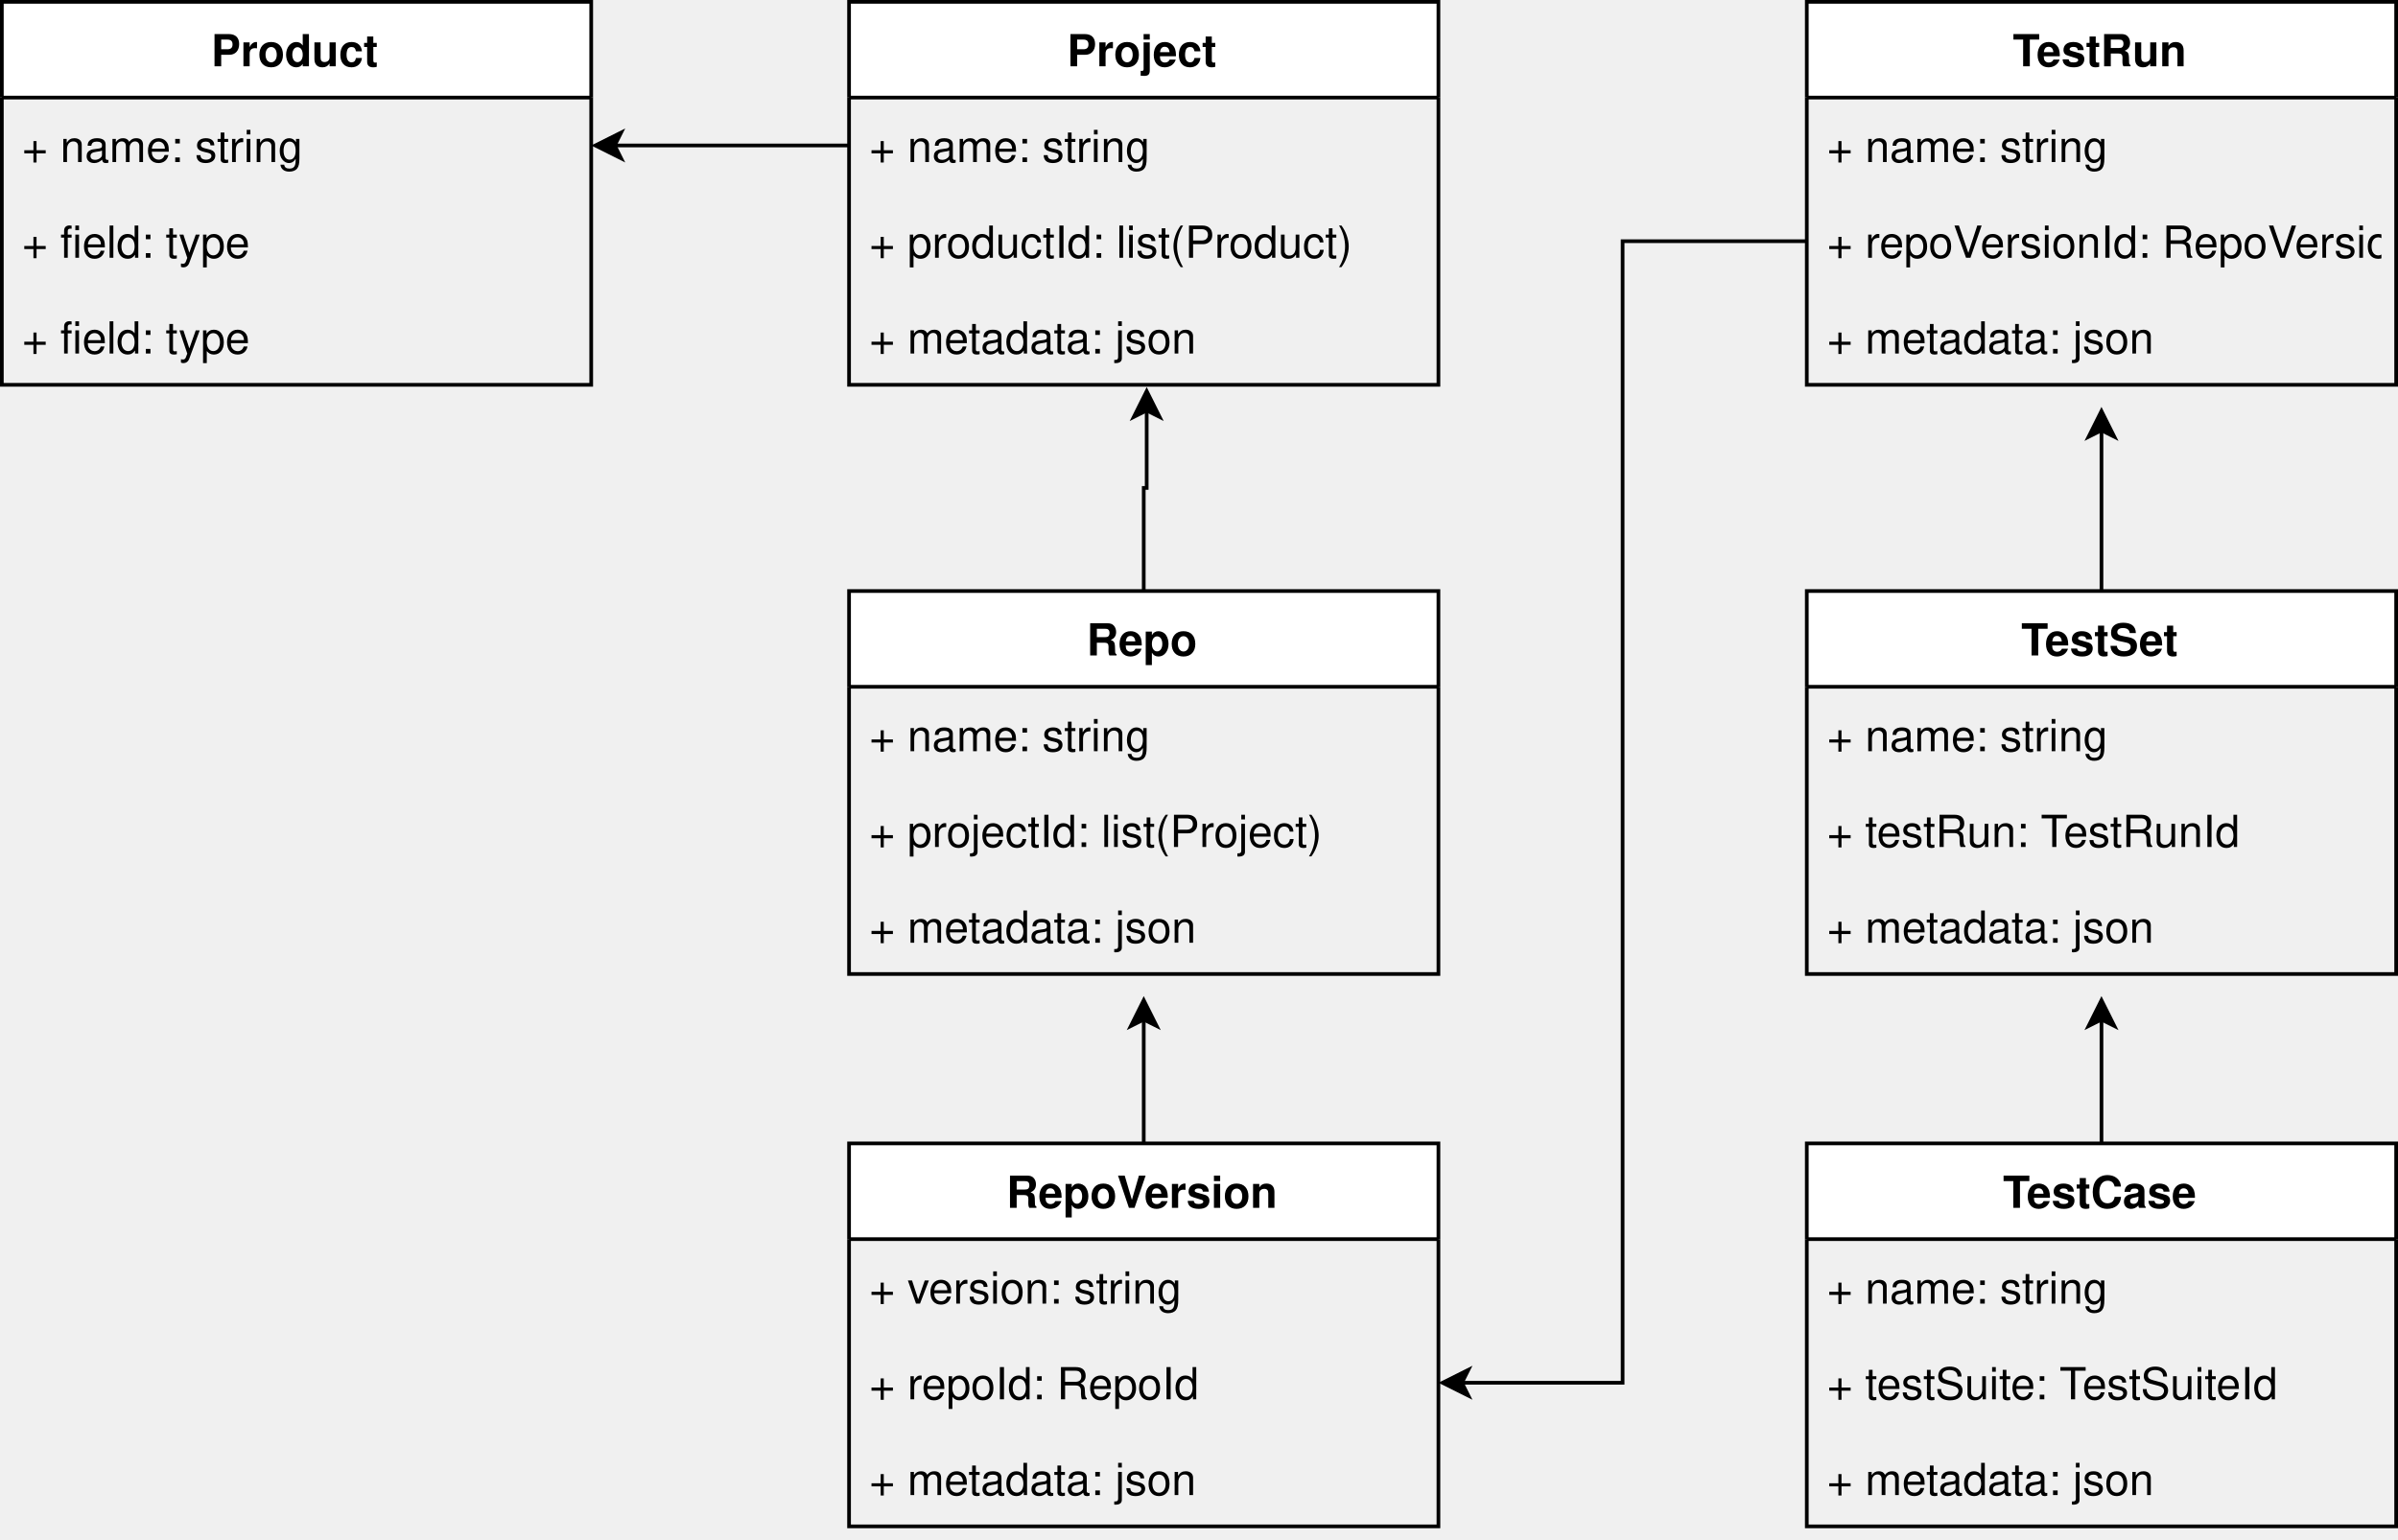
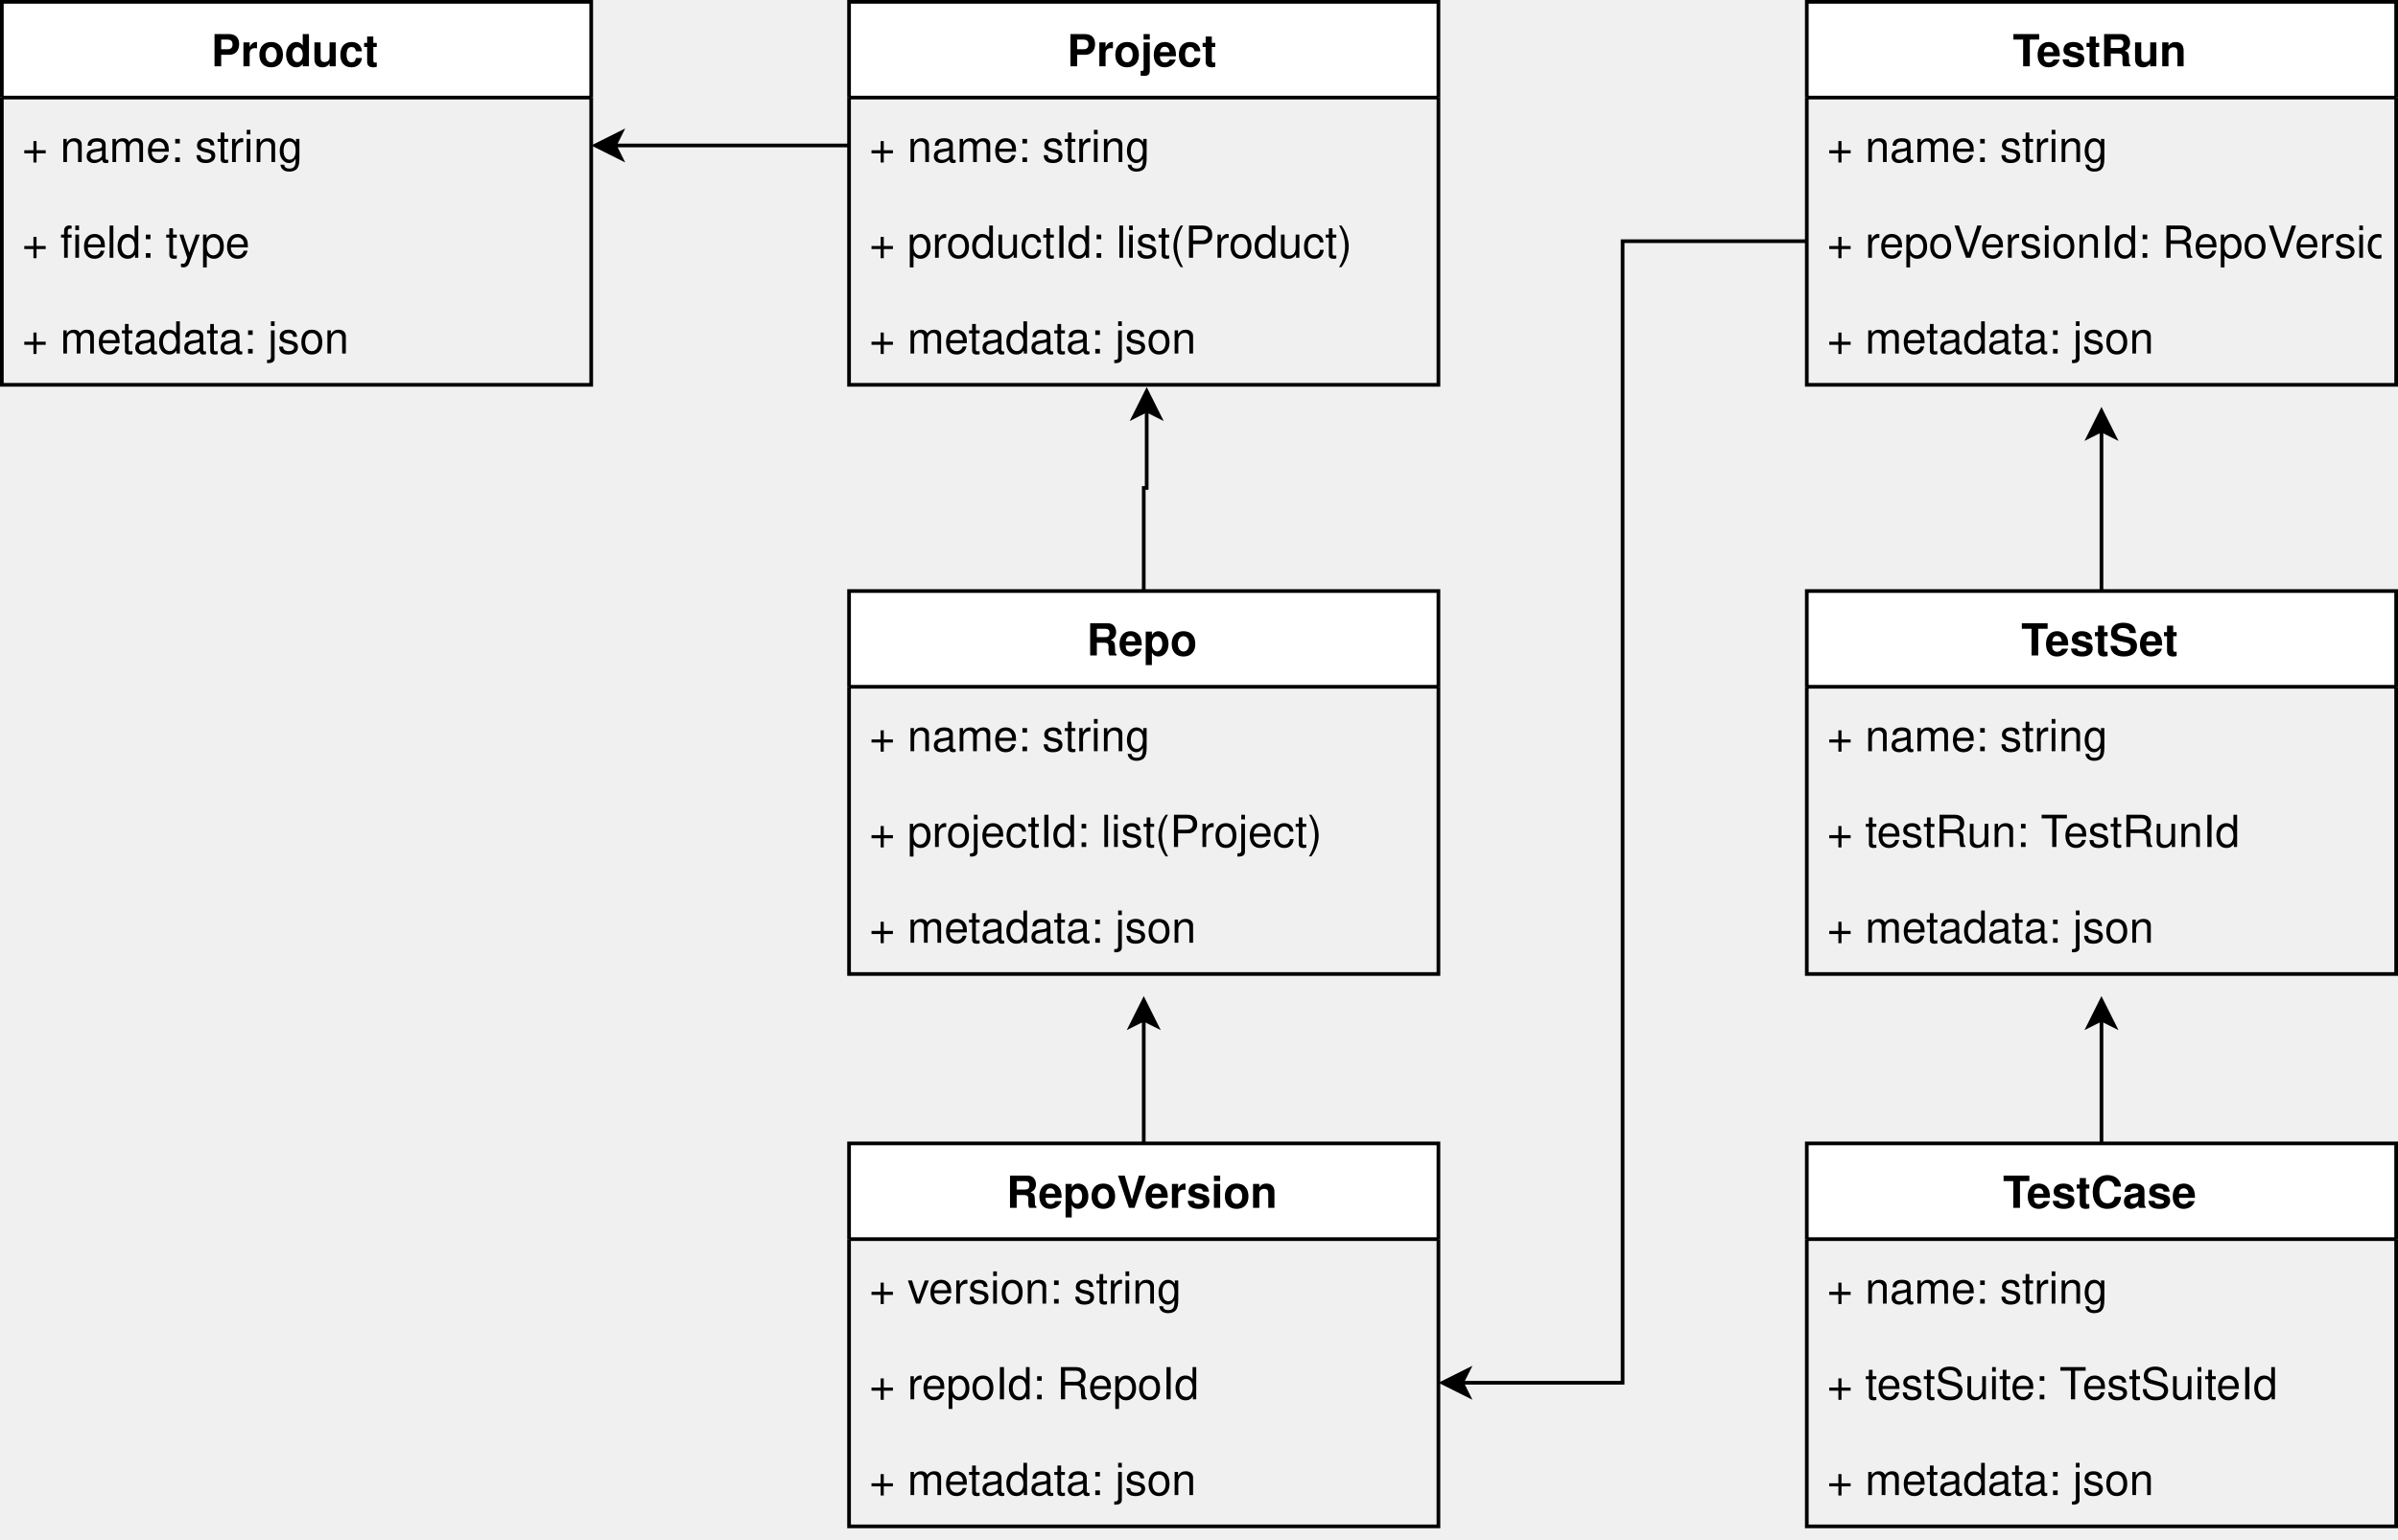
- <svg xmlns="http://www.w3.org/2000/svg" version="1.1" width="651px" height="418px" viewBox="-0.5 -0.5 651 418" content="&lt;mxfile host=&quot;b019b488-fed8-4ef8-a0ed-1776d0aa0802&quot; modified=&quot;2020-09-10T11:06:04.866Z&quot; agent=&quot;5.0 (Macintosh; Intel Mac OS X 10_15_6) AppleWebKit/537.36 (KHTML, like Gecko) Code/1.47.0 Chrome/78.0.39.130 Electron/7.3.2 Safari/537.36&quot; etag=&quot;RPzpygwf-s3ZuGYQkUA5&quot; version=&quot;13.1.3&quot;&gt;&lt;diagram id=&quot;6hGFLwfOUW9BJ-s0fimq&quot; name=&quot;Page-1&quot;&gt;7Ztdj9o4FIZ/DVL3psonMJcFpt2VptJoWO22l25iiKcmjhwzQH99jxObJIRM6RAMlSwhFJ/Yie3H9nlznAz86Wr7iaMs+cxiTAeeE28H/mzgeaPhHfxLw640hONRaVhyEpcmtzLMyQ+sjI6yrkmM80ZGwRgVJGsaI5amOBING+KcbZrZFow275qhJW4Z5hGibev/JBZJaR17o8r+NybLRN/Z1Q1eIZ1ZtSRPUMw2NZN/P/CnnDFRHq22U0xl3+l+Kct97Di7rxjHqTilgOereoidbhyOoa0qybhI2JKliN5X1gln6zTG8goOpKo8D4xlYHTB+IyF2ClwaC0YmBKxouos3hLxRRWXx1/l8ftQpWbb2qnZTidSwXdf9AVkolZKJqtiRUqXa/eI6qScrXmkgSpyAvElVtmUSXZHrZzqxk+YrTDcBjJwTJEgL82hgdQIW+7z7Ys+MgI18Rw1GbxAFVFzwfXC5iXKOqlSFUo4qFWjMhWAj8Melhd+QXStavvIWbyORGsM5BuyoiiVsBcsFXo4yK5HlCxTOI6gPzEHwwvmgsDc+KBOCDkIJlFCaPyAdmwtuzMXKPquU5OEcfIDLov0eIDTXKjRArWs55jLkgolxznkedQo3QPTZ7RtZHxAuVCGiFGKspx82zdjBb1K0gkTgq1+NVJkC/H21UGgYToNljq5qRYJd6hsSX2BcILuYdMA/grdUYvuwIM2OSlaQfpDAZiTdNmCDW0TBQTOvuMpowyozlJW0ieUHpj0AKB4ITrx5xmK4F4PRZ5ZUFmeVKuliUHZBS2Wv4TEMU6LtUUggUpOEkomx33RK+EEftB5UznnQ6j4FNJulYafzM7FlKXQFkQKihgGwQbLgXCE7/Bkvhro8DSgOt85PLWzawFdECz9lSQqdhm2PN/OM/QM8nQtz0vzHI0N8jzqTp+xdaf9udPwiv7UtQ71tyese9seddxBNCtl8D9qFaYkF++UNP7L0j2DrlH/etdBF66EYuilEu5zzlLL9AymJn2sH7RQmQxP7EMSXwe1iMTr4Qko5OxjErKc+97x/F8EKYrUI+YEekiqgNMjF54a9fXIhZ4J/YUuTuXltefgE86YFUQXEkTu2KQi8rueSK0i6lxf9zPiJhWR3/VMmpVPMoeKSNqsIjqHrklF5HtWEZlgalIRBU4L1Y0qopPkix/2LVWO77L4/kEk4c5pXqK/XRbdpAMN9B/mOTky0awU6kcK7QmbkULt4F+5tL4ozFYNHaO8nxu3qYa6In4c5q+WQk/lsWX6dqZGNVBXzM9qoF6ZGtVA7aeWf6ElT2vrXfvyrqF7xZ2XoOu5xcYZOmdscDriK3jWwH/FsyplXHewlckSfjthk342CKyfNcHUpJ8N/5jdl06PV481BIZiDeHdQZDev1isIWjHGqQSmmP7DsqllJDZLZegK85gpVD3onrTQYagK8gg1CNMAVU9z1gBdBZXowLIBhqMMDUqgK77dUzvAqj390JOE0AX3GzRTToQQFOUt9+jtgqoHwVkdqdFb/NYBfQbq+pNv3QSdr10IhXQfE0ErjRQkbQq6Cy2JlWQvpdVQZdlalQFhVdVQYMb+UZYx7Drb9r6vX8k3AEFktVH4aVOqr6s9+9/Ag==&lt;/diagram&gt;&lt;/mxfile&gt;">
+ <svg xmlns="http://www.w3.org/2000/svg" version="1.1" width="651px" height="418px" viewBox="-0.5 -0.5 651 418" content="&lt;mxfile host=&quot;b019b488-fed8-4ef8-a0ed-1776d0aa0802&quot; modified=&quot;2020-09-10T14:08:34.127Z&quot; agent=&quot;5.0 (Macintosh; Intel Mac OS X 10_15_6) AppleWebKit/537.36 (KHTML, like Gecko) Code/1.47.0 Chrome/78.0.39.130 Electron/7.3.2 Safari/537.36&quot; etag=&quot;E6i5LAxSEyog-eMumnc7&quot; version=&quot;13.1.3&quot;&gt;&lt;diagram id=&quot;6hGFLwfOUW9BJ-s0fimq&quot; name=&quot;Page-1&quot;&gt;7Ztdj9o4FIZ/DVL3psonM3NZYNpdaSqNhtVue+kmhnhq4sgxA/TX9zix80HIlA7BUMkSQvGJndh+bJ83x8nIn662nzjKks8sxnTkOfF25M9GnuePXfiXhl1p8G6C0rDkJC5Nbm2Ykx9YGR1lXZMY562MgjEqSNY2RixNcSRaNsQ527SzLRht3zVDS9wxzCNEu9b/SSyS0nrr3dT2vzFZJvrO7viuPLNCOrNqSZ6gmG0aJv9+5E85Y6I8Wm2nmMq+0/1SlvvYc7aqGMepOKaA56t6iJ1uHI6hrSrJuEjYkqWI3tfWCWfrNMbyCg6k6jwPjGVgdMH4jIXYKXBoLRiYErGi6izeEvFFFZfHX+Xx+1ClZtvGqdlOJ1LBd1/0BWSiUUom62JFSpfr9ojqpJyteaSBKnIC8SVW2ZRJdkejnOrGT5itMNwGMnBMkSAv7aGB1AhbVvmqoo+MQE08R00GL1BF1FxwvbB9ibJOqlSNEg4a1ahNBeDDsMflhV8QXavaPnIWryPRGQP5hqwoSiXsBUuFHg6y6xElyxSOI+hPzMHwgrkgMDc+qBNCDoJJlBAaP6AdW8vuzAWKvuvUJGGc/IDLIj0e4DQXarRALZs55rKkQslxDnkeNUp3z/QZbVsZH1AulCFilKIsJ9+qZqygV0k6YUKw1a9Gimwh3r46CDRMp8VSJzf1IuGOlS1pLhBO0D9sWsBfoXvToTvyoE1OilaQ/lAA5iRddmBD20QBgbPveMooA6qzlJX0CaV7Jj0AKF6IXvx5hiK410ORZxbUlifVamliUHZBi+UvIXGM02JtEUigkpOEkslxX/RKOIEfdN5UzvkQKj6FtFun4SezczFlKbQFkYIihkGwwXIgHOA7PpqvBjo+DqjOdwpP7ew6QBcES38liYpdhi3Pt/MMPYM83R6ecCUUQyeVSJ9zllqkb0d6c2sQ6UGP+oytRx3Oo4YXdKmu9am/PWHd63aqtz1Es1IJ/6McKyW5eKfU8V+W7gl0jbrYO+tiTTA16WP9oIPKZISiikp8HTWCEq9HKKCQU4UlZDn3veP5v4hTFKlHzAn0kFQBxwcvPDXqm8ELPROGi14cy8vrzsEnnDEriM4kiNxbk4rI73sotYqod32tZsRVKiK/77E0K59k9hWRtFlFdApdk4rI96wiMsHUpCIKnA6qK1VER8kXPxxaqhzeaPH9vUjCndO+xHAbLbpJexroP8xzcmCiWSk0jBSqCJuRQt3gX7m0vijMVg0dolzNjetUQ30RPw7zV0uhp/LYMn07U6MaqC/mZzXQoEyNaqDuU8u/0JKntfWuQ3nX0L3gzkvQ99xi4wy9MzY4HvEFPGvgv+JZlTJuOtjaZAm/nbBJPxsE1s+aYGrSz4Z/zO5Lr8drxhoCQ7GG8G4vSO+fLdYQdGMNUgnNsX0H5VxKyOyWS9AXZ7BSqH9RveogQ9AXZBDqEaaAqp5nrAA6iatRAWQDDUaYGhVAl/1AZnABNPh7IccJoDNutugm7QmgKcq7r8ZbBTSMAjK706K3eawC+o1V9apfOgn7XjqRCmi+JgLXGqhIWhV0EluTKkjfy6qg8zI1qoLCi6qg0ZV8Jqxj2M03bf3BvxPugQLJ+rvwUifVH9f79z8B&lt;/diagram&gt;&lt;/mxfile&gt;">
  <defs>
    <clipPath id="mx-clip-4-31-152-26-0">
      <rect x="4" y="31" width="152" height="26" />
    </clipPath>
    <clipPath id="mx-clip-4-57-152-26-0">
      <rect x="4" y="57" width="152" height="26" />
    </clipPath>
    <clipPath id="mx-clip-4-83-152-26-0">
      <rect x="4" y="83" width="152" height="26" />
    </clipPath>
    <clipPath id="mx-clip-234-31-152-26-0">
      <rect x="234" y="31" width="152" height="26" />
    </clipPath>
    <clipPath id="mx-clip-234-57-152-26-0">
      <rect x="234" y="57" width="152" height="26" />
    </clipPath>
    <clipPath id="mx-clip-234-83-152-26-0">
      <rect x="234" y="83" width="152" height="26" />
    </clipPath>
    <clipPath id="mx-clip-234-191-152-26-0">
      <rect x="234" y="191" width="152" height="26" />
    </clipPath>
    <clipPath id="mx-clip-234-217-152-26-0">
      <rect x="234" y="217" width="152" height="26" />
    </clipPath>
    <clipPath id="mx-clip-234-243-152-26-0">
      <rect x="234" y="243" width="152" height="26" />
    </clipPath>
    <clipPath id="mx-clip-234-341-152-26-0">
      <rect x="234" y="341" width="152" height="26" />
    </clipPath>
    <clipPath id="mx-clip-234-367-152-26-0">
      <rect x="234" y="367" width="152" height="26" />
    </clipPath>
    <clipPath id="mx-clip-234-393-152-26-0">
      <rect x="234" y="393" width="152" height="26" />
    </clipPath>
    <clipPath id="mx-clip-494-31-152-26-0">
      <rect x="494" y="31" width="152" height="26" />
    </clipPath>
    <clipPath id="mx-clip-494-57-152-26-0">
      <rect x="494" y="57" width="152" height="26" />
    </clipPath>
    <clipPath id="mx-clip-494-83-152-26-0">
      <rect x="494" y="83" width="152" height="26" />
    </clipPath>
    <clipPath id="mx-clip-494-191-152-26-0">
      <rect x="494" y="191" width="152" height="26" />
    </clipPath>
    <clipPath id="mx-clip-494-217-152-26-0">
      <rect x="494" y="217" width="152" height="26" />
    </clipPath>
    <clipPath id="mx-clip-494-243-152-26-0">
      <rect x="494" y="243" width="152" height="26" />
    </clipPath>
    <clipPath id="mx-clip-494-341-152-26-0">
      <rect x="494" y="341" width="152" height="26" />
    </clipPath>
    <clipPath id="mx-clip-494-367-152-26-0">
      <rect x="494" y="367" width="152" height="26" />
    </clipPath>
    <clipPath id="mx-clip-494-393-152-26-0">
      <rect x="494" y="393" width="152" height="26" />
    </clipPath>
  </defs>
  <g>
    <path d="M 230 39 L 166.37 39" fill="none" stroke="#000000" stroke-miterlimit="10" pointer-events="stroke" />
    <path d="M 161.12 39 L 168.12 35.5 L 166.37 39 L 168.12 42.5 Z" fill="#000000" stroke="#000000" stroke-miterlimit="10" pointer-events="all" />
    <path d="M 0 26 L 0 0 L 160 0 L 160 26" fill="#ffffff" stroke="#000000" stroke-miterlimit="10" pointer-events="all" />
    <path d="M 0 26 L 0 104 L 160 104 L 160 26" fill="none" stroke="#000000" stroke-miterlimit="10" pointer-events="none" />
    <path d="M 0 26 L 160 26" fill="none" stroke="#000000" stroke-miterlimit="10" pointer-events="none" />
    <g fill="#000000" font-family="Helvetica" font-weight="bold" text-anchor="middle" font-size="12px">
      <text x="79.5" y="17.5">
                Product
            </text>
    </g>
    <g fill="#000000" font-family="Helvetica" clip-path="url(#mx-clip-4-31-152-26-0)" font-size="12px">
      <text x="5.5" y="43.5">
                + name: string
            </text>
    </g>
    <g fill="#000000" font-family="Helvetica" clip-path="url(#mx-clip-4-57-152-26-0)" font-size="12px">
      <text x="5.5" y="69.5">
                + field: type
            </text>
    </g>
    <g fill="#000000" font-family="Helvetica" clip-path="url(#mx-clip-4-83-152-26-0)" font-size="12px">
      <text x="5.5" y="95.5">
-                 + field: type
+                 + metadata: json
            </text>
    </g>
    <path d="M 230 26 L 230 0 L 390 0 L 390 26" fill="#ffffff" stroke="#000000" stroke-miterlimit="10" pointer-events="none" />
    <path d="M 230 26 L 230 104 L 390 104 L 390 26" fill="none" stroke="#000000" stroke-miterlimit="10" pointer-events="none" />
    <path d="M 230 26 L 390 26" fill="none" stroke="#000000" stroke-miterlimit="10" pointer-events="none" />
    <g fill="#000000" font-family="Helvetica" font-weight="bold" text-anchor="middle" font-size="12px">
      <text x="309.5" y="17.5">
                Project
            </text>
    </g>
    <g fill="#000000" font-family="Helvetica" clip-path="url(#mx-clip-234-31-152-26-0)" font-size="12px">
      <text x="235.5" y="43.5">
                + name: string
            </text>
    </g>
    <g fill="#000000" font-family="Helvetica" clip-path="url(#mx-clip-234-57-152-26-0)" font-size="12px">
      <text x="235.5" y="69.5">
                + productId: list(Product)
            </text>
    </g>
    <g fill="#000000" font-family="Helvetica" clip-path="url(#mx-clip-234-83-152-26-0)" font-size="12px">
      <text x="235.5" y="95.5">
                + metadata: json
            </text>
    </g>
    <path d="M 310 160 L 310 132 L 310.8 132 L 310.8 110.97" fill="none" stroke="#000000" stroke-miterlimit="10" pointer-events="none" />
    <path d="M 310.8 105.72 L 314.3 112.72 L 310.8 110.97 L 307.3 112.72 Z" fill="#000000" stroke="#000000" stroke-miterlimit="10" pointer-events="none" />
    <path d="M 230 186 L 230 160 L 390 160 L 390 186" fill="#ffffff" stroke="#000000" stroke-miterlimit="10" pointer-events="none" />
    <path d="M 230 186 L 230 264 L 390 264 L 390 186" fill="none" stroke="#000000" stroke-miterlimit="10" pointer-events="none" />
    <path d="M 230 186 L 390 186" fill="none" stroke="#000000" stroke-miterlimit="10" pointer-events="none" />
    <g fill="#000000" font-family="Helvetica" font-weight="bold" text-anchor="middle" font-size="12px">
      <text x="309.5" y="177.5">
                Repo
            </text>
    </g>
    <g fill="#000000" font-family="Helvetica" clip-path="url(#mx-clip-234-191-152-26-0)" font-size="12px">
      <text x="235.5" y="203.5">
                + name: string
            </text>
    </g>
    <g fill="#000000" font-family="Helvetica" clip-path="url(#mx-clip-234-217-152-26-0)" font-size="12px">
      <text x="235.5" y="229.5">
                + projectId: list(Project)
            </text>
    </g>
    <g fill="#000000" font-family="Helvetica" clip-path="url(#mx-clip-234-243-152-26-0)" font-size="12px">
      <text x="235.5" y="255.5">
                + metadata: json
            </text>
    </g>
    <path d="M 310 310 L 310 276.37" fill="none" stroke="#000000" stroke-miterlimit="10" pointer-events="none" />
    <path d="M 310 271.12 L 313.5 278.12 L 310 276.37 L 306.5 278.12 Z" fill="#000000" stroke="#000000" stroke-miterlimit="10" pointer-events="none" />
    <path d="M 230 336 L 230 310 L 390 310 L 390 336" fill="#ffffff" stroke="#000000" stroke-miterlimit="10" pointer-events="none" />
    <path d="M 230 336 L 230 414 L 390 414 L 390 336" fill="none" stroke="#000000" stroke-miterlimit="10" pointer-events="none" />
    <path d="M 230 336 L 390 336" fill="none" stroke="#000000" stroke-miterlimit="10" pointer-events="none" />
    <g fill="#000000" font-family="Helvetica" font-weight="bold" text-anchor="middle" font-size="12px">
      <text x="309.5" y="327.5">
                RepoVersion
            </text>
    </g>
    <g fill="#000000" font-family="Helvetica" clip-path="url(#mx-clip-234-341-152-26-0)" font-size="12px">
      <text x="235.5" y="353.5">
                + version: string
            </text>
    </g>
    <g fill="#000000" font-family="Helvetica" clip-path="url(#mx-clip-234-367-152-26-0)" font-size="12px">
      <text x="235.5" y="379.5">
                + repoId: RepoId
            </text>
    </g>
    <g fill="#000000" font-family="Helvetica" clip-path="url(#mx-clip-234-393-152-26-0)" font-size="12px">
      <text x="235.5" y="405.5">
                + metadata: json
            </text>
    </g>
    <path d="M 490 26 L 490 0 L 650 0 L 650 26" fill="#ffffff" stroke="#000000" stroke-miterlimit="10" pointer-events="none" />
    <path d="M 490 26 L 490 104 L 650 104 L 650 26" fill="none" stroke="#000000" stroke-miterlimit="10" pointer-events="none" />
    <path d="M 490 26 L 650 26" fill="none" stroke="#000000" stroke-miterlimit="10" pointer-events="none" />
    <g fill="#000000" font-family="Helvetica" font-weight="bold" text-anchor="middle" font-size="12px">
      <text x="569.5" y="17.5">
                TestRun
            </text>
    </g>
    <g fill="#000000" font-family="Helvetica" clip-path="url(#mx-clip-494-31-152-26-0)" font-size="12px">
      <text x="495.5" y="43.5">
                + name: string
            </text>
    </g>
    <g fill="#000000" font-family="Helvetica" clip-path="url(#mx-clip-494-57-152-26-0)" font-size="12px">
      <text x="495.5" y="69.5">
                + repoVersionId: RepoVersionId
            </text>
    </g>
    <g fill="#000000" font-family="Helvetica" clip-path="url(#mx-clip-494-83-152-26-0)" font-size="12px">
      <text x="495.5" y="95.5">
                + metadata: json
            </text>
    </g>
    <path d="M 570 160 L 570 116.37" fill="none" stroke="#000000" stroke-miterlimit="10" pointer-events="none" />
    <path d="M 570 111.12 L 573.5 118.12 L 570 116.37 L 566.5 118.12 Z" fill="#000000" stroke="#000000" stroke-miterlimit="10" pointer-events="none" />
    <path d="M 490 186 L 490 160 L 650 160 L 650 186" fill="#ffffff" stroke="#000000" stroke-miterlimit="10" pointer-events="none" />
    <path d="M 490 186 L 490 264 L 650 264 L 650 186" fill="none" stroke="#000000" stroke-miterlimit="10" pointer-events="none" />
    <path d="M 490 186 L 650 186" fill="none" stroke="#000000" stroke-miterlimit="10" pointer-events="none" />
    <g fill="#000000" font-family="Helvetica" font-weight="bold" text-anchor="middle" font-size="12px">
      <text x="569.5" y="177.5">
                TestSet
            </text>
    </g>
    <g fill="#000000" font-family="Helvetica" clip-path="url(#mx-clip-494-191-152-26-0)" font-size="12px">
      <text x="495.5" y="203.5">
                + name: string
            </text>
    </g>
    <g fill="#000000" font-family="Helvetica" clip-path="url(#mx-clip-494-217-152-26-0)" font-size="12px">
      <text x="495.5" y="229.5">
                + testRun: TestRunId
            </text>
    </g>
    <g fill="#000000" font-family="Helvetica" clip-path="url(#mx-clip-494-243-152-26-0)" font-size="12px">
      <text x="495.5" y="255.5">
                + metadata: json
            </text>
    </g>
    <path d="M 570 310 L 570 276.37" fill="none" stroke="#000000" stroke-miterlimit="10" pointer-events="none" />
    <path d="M 570 271.12 L 573.5 278.12 L 570 276.37 L 566.5 278.12 Z" fill="#000000" stroke="#000000" stroke-miterlimit="10" pointer-events="none" />
    <path d="M 490 336 L 490 310 L 650 310 L 650 336" fill="#ffffff" stroke="#000000" stroke-miterlimit="10" pointer-events="none" />
    <path d="M 490 336 L 490 414 L 650 414 L 650 336" fill="none" stroke="#000000" stroke-miterlimit="10" pointer-events="none" />
    <path d="M 490 336 L 650 336" fill="none" stroke="#000000" stroke-miterlimit="10" pointer-events="none" />
    <g fill="#000000" font-family="Helvetica" font-weight="bold" text-anchor="middle" font-size="12px">
      <text x="569.5" y="327.5">
                TestCase
            </text>
    </g>
    <g fill="#000000" font-family="Helvetica" clip-path="url(#mx-clip-494-341-152-26-0)" font-size="12px">
      <text x="495.5" y="353.5">
                + name: string
            </text>
    </g>
    <g fill="#000000" font-family="Helvetica" clip-path="url(#mx-clip-494-367-152-26-0)" font-size="12px">
      <text x="495.5" y="379.5">
                + testSuite: TestSuiteId
            </text>
    </g>
    <g fill="#000000" font-family="Helvetica" clip-path="url(#mx-clip-494-393-152-26-0)" font-size="12px">
      <text x="495.5" y="405.5">
                + metadata: json
            </text>
    </g>
    <path d="M 490 65 L 440 65 L 440 375 L 396.37 375" fill="none" stroke="#000000" stroke-miterlimit="10" pointer-events="none" />
    <path d="M 391.12 375 L 398.12 371.5 L 396.37 375 L 398.12 378.5 Z" fill="#000000" stroke="#000000" stroke-miterlimit="10" pointer-events="none" />
  </g>
</svg>
